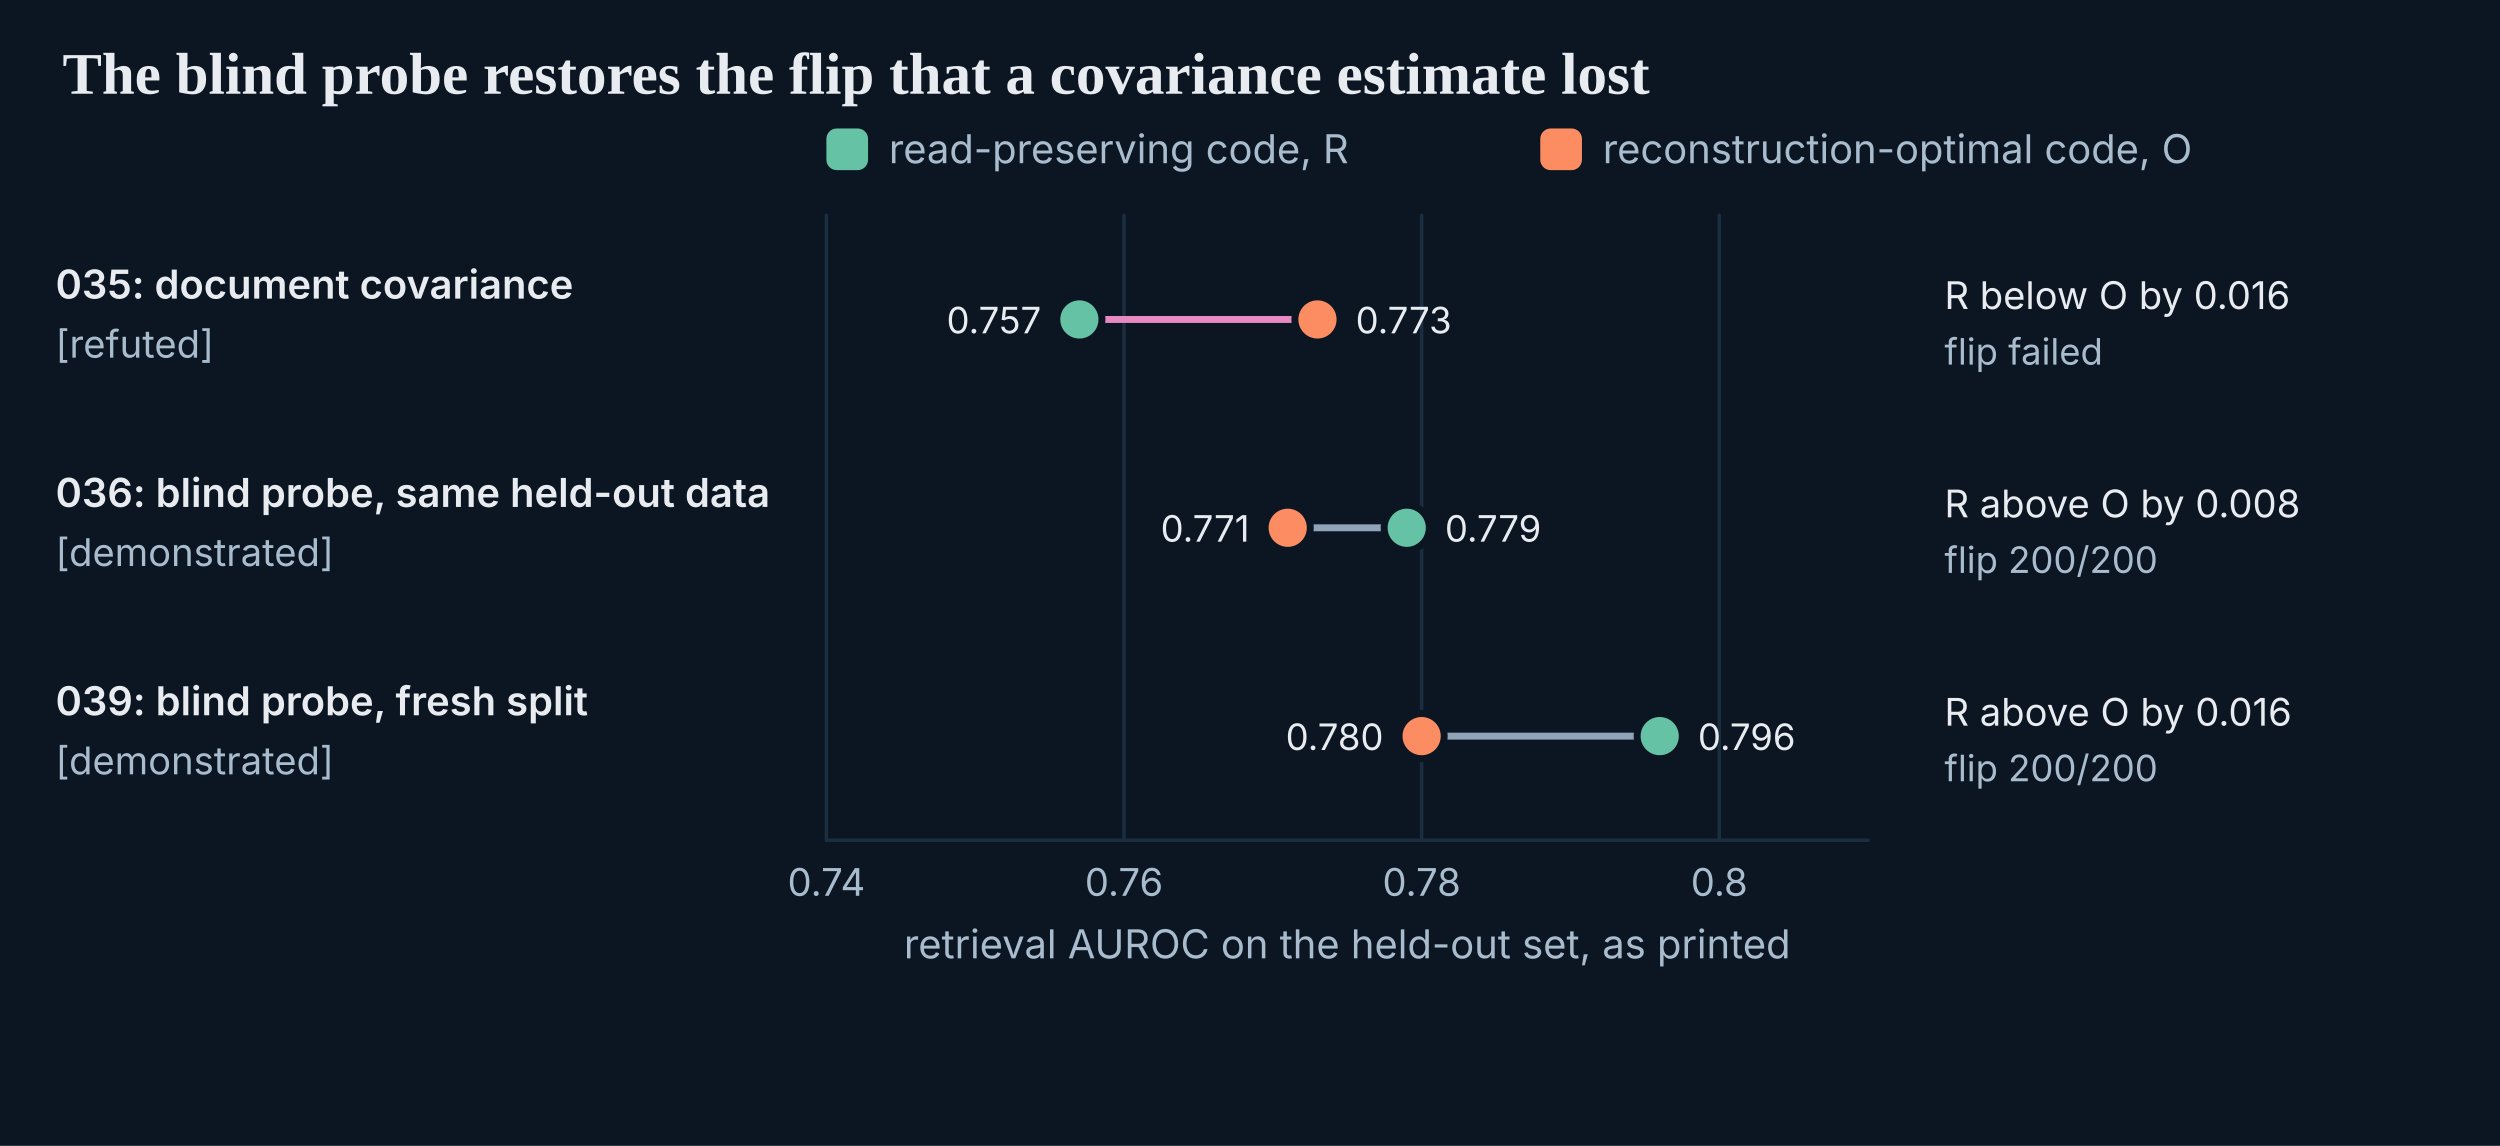
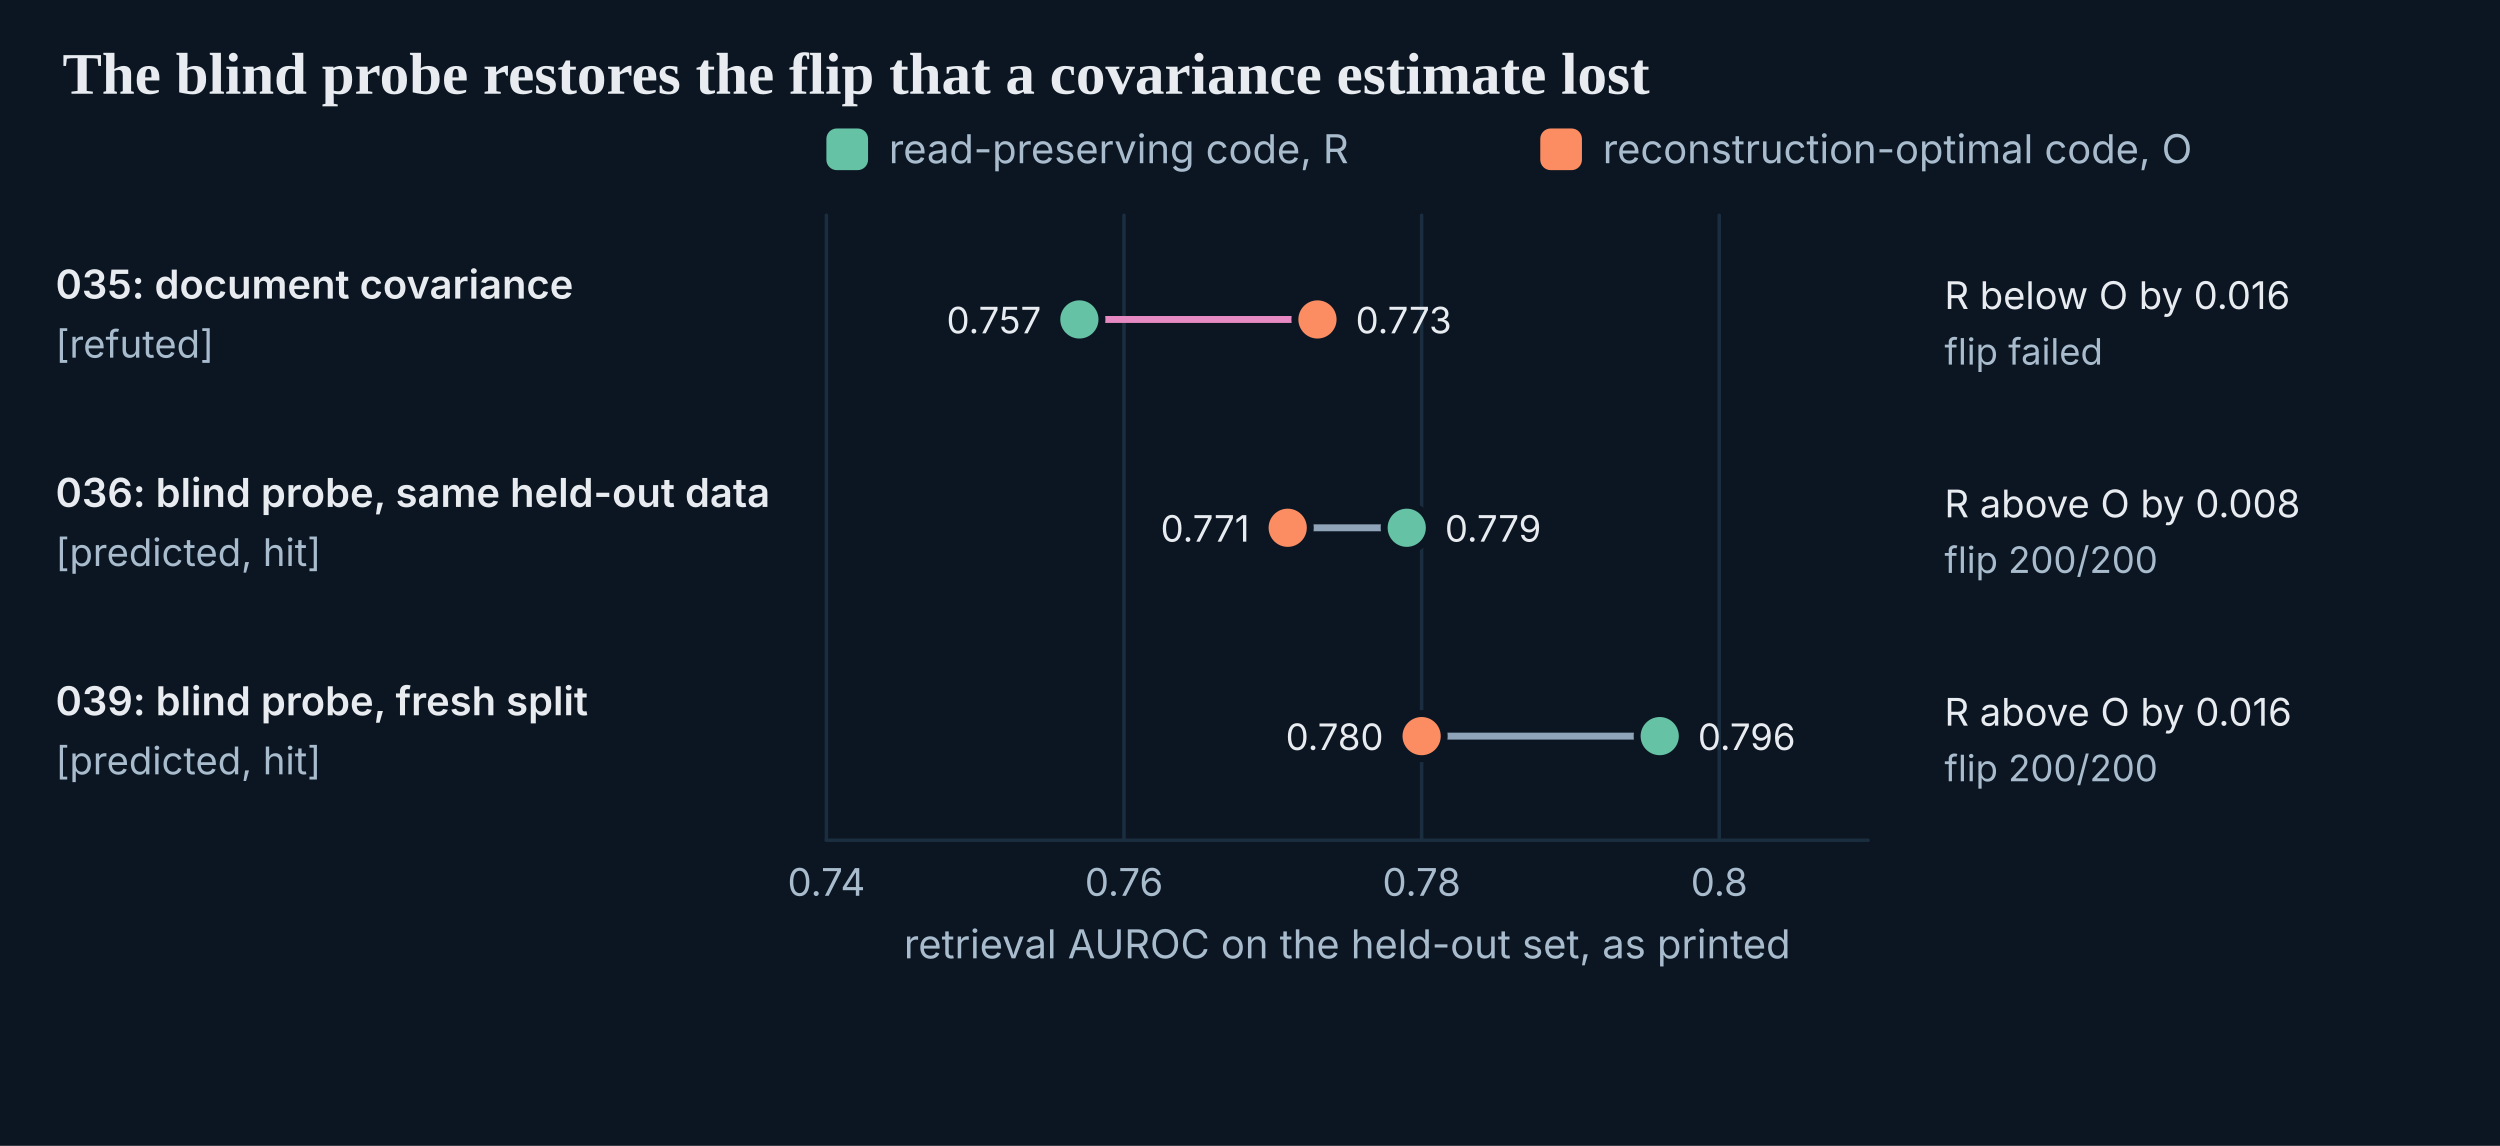
<svg xmlns="http://www.w3.org/2000/svg" width="720" height="330" viewBox="0 0 720 330" role="img" aria-label="The blind probe restores the flip that a covariance estimate lost">
  <rect width="100%" height="100%" fill="#0b1622" />
  <text x="18" y="27" font-family="'Crimson Pro', Georgia, 'Times New Roman', serif" font-size="17" font-weight="600" fill="#e8ecf0">The blind probe restores the flip that a covariance estimate lost</text>
  <text x="238.00" y="258.00" font-family="Inter, -apple-system, 'Segoe UI', Helvetica, Arial, sans-serif" font-size="11" fill="#a9bccd" text-anchor="middle" font-weight="normal">0.74</text>
  <text x="323.71" y="258.00" font-family="Inter, -apple-system, 'Segoe UI', Helvetica, Arial, sans-serif" font-size="11" fill="#a9bccd" text-anchor="middle" font-weight="normal">0.76</text>
  <text x="409.43" y="258.00" font-family="Inter, -apple-system, 'Segoe UI', Helvetica, Arial, sans-serif" font-size="11" fill="#a9bccd" text-anchor="middle" font-weight="normal">0.78</text>
  <text x="495.14" y="258.00" font-family="Inter, -apple-system, 'Segoe UI', Helvetica, Arial, sans-serif" font-size="11" fill="#a9bccd" text-anchor="middle" font-weight="normal">0.8</text>
  <line x1="238.00" y1="242.00" x2="538.00" y2="242.00" stroke="#1b2e40" stroke-width="1" stroke-linecap="round" stroke-opacity="1.0" />
  <text x="388.00" y="276.00" font-family="Inter, -apple-system, 'Segoe UI', Helvetica, Arial, sans-serif" font-size="11.5" fill="#a9bccd" text-anchor="middle" font-weight="normal">retrieval AUROC on the held-out set, as printed</text>
  <line x1="238.00" y1="62.00" x2="238.00" y2="242.00" stroke="#1b2e40" stroke-width="1" stroke-linecap="round" stroke-opacity="1.0" />
  <line x1="323.71" y1="62.00" x2="323.71" y2="242.00" stroke="#1b2e40" stroke-width="1" stroke-linecap="round" stroke-opacity="1.0" />
  <line x1="409.43" y1="62.00" x2="409.43" y2="242.00" stroke="#1b2e40" stroke-width="1" stroke-linecap="round" stroke-opacity="1.0" />
  <line x1="495.14" y1="62.00" x2="495.14" y2="242.00" stroke="#1b2e40" stroke-width="1" stroke-linecap="round" stroke-opacity="1.0" />
  <text x="16.00" y="86.00" font-family="Inter, -apple-system, 'Segoe UI', Helvetica, Arial, sans-serif" font-size="11.5" fill="#e8ecf0" text-anchor="start" font-weight="600">035: document covariance</text>
  <text x="16.00" y="103.00" font-family="Inter, -apple-system, 'Segoe UI', Helvetica, Arial, sans-serif" font-size="11" fill="#a9bccd" text-anchor="start" font-weight="normal">[refuted]</text>
  <line x1="310.86" y1="92.00" x2="379.43" y2="92.00" stroke="#e78ac3" stroke-width="2" stroke-linecap="round" stroke-opacity="1.0" />
  <circle cx="310.86" cy="92.00" r="7.50" fill="#0b1622" />
  <circle cx="310.86" cy="92.00" r="5.50" fill="#66c2a5" />
  <circle cx="379.43" cy="92.00" r="7.50" fill="#0b1622" />
  <circle cx="379.43" cy="92.00" r="5.50" fill="#fc8d62" />
  <text x="299.86" y="96.00" font-family="Inter, -apple-system, 'Segoe UI', Helvetica, Arial, sans-serif" font-size="10.5" fill="#e8ecf0" text-anchor="end" font-weight="normal">0.757</text>
  <text x="390.43" y="96.00" font-family="Inter, -apple-system, 'Segoe UI', Helvetica, Arial, sans-serif" font-size="10.5" fill="#e8ecf0" text-anchor="start" font-weight="normal">0.773</text>
  <text x="560.00" y="89.00" font-family="Inter, -apple-system, 'Segoe UI', Helvetica, Arial, sans-serif" font-size="11" fill="#e8ecf0" text-anchor="start" font-weight="normal">R below O by 0.016</text>
  <text x="560.00" y="105.00" font-family="Inter, -apple-system, 'Segoe UI', Helvetica, Arial, sans-serif" font-size="10.5" fill="#a9bccd" text-anchor="start" font-weight="normal">flip failed</text>
  <text x="16.00" y="146.00" font-family="Inter, -apple-system, 'Segoe UI', Helvetica, Arial, sans-serif" font-size="11.5" fill="#e8ecf0" text-anchor="start" font-weight="600">036: blind probe, same held-out data</text>
-   <text x="16.00" y="163.00" font-family="Inter, -apple-system, 'Segoe UI', Helvetica, Arial, sans-serif" font-size="11" fill="#a9bccd" text-anchor="start" font-weight="normal">[demonstrated]</text>
+   <text x="16.00" y="163.00" font-family="Inter, -apple-system, 'Segoe UI', Helvetica, Arial, sans-serif" font-size="11" fill="#a9bccd" text-anchor="start" font-weight="normal">[predicted, hit]</text>
  <line x1="405.14" y1="152.00" x2="370.86" y2="152.00" stroke="#8fa4b8" stroke-width="2" stroke-linecap="round" stroke-opacity="1.0" />
  <circle cx="405.14" cy="152.00" r="7.50" fill="#0b1622" />
  <circle cx="405.14" cy="152.00" r="5.50" fill="#66c2a5" />
  <circle cx="370.86" cy="152.00" r="7.50" fill="#0b1622" />
  <circle cx="370.86" cy="152.00" r="5.50" fill="#fc8d62" />
  <text x="416.14" y="156.00" font-family="Inter, -apple-system, 'Segoe UI', Helvetica, Arial, sans-serif" font-size="10.5" fill="#e8ecf0" text-anchor="start" font-weight="normal">0.779</text>
  <text x="359.86" y="156.00" font-family="Inter, -apple-system, 'Segoe UI', Helvetica, Arial, sans-serif" font-size="10.5" fill="#e8ecf0" text-anchor="end" font-weight="normal">0.771</text>
  <text x="560.00" y="149.00" font-family="Inter, -apple-system, 'Segoe UI', Helvetica, Arial, sans-serif" font-size="11" fill="#e8ecf0" text-anchor="start" font-weight="normal">R above O by 0.008</text>
  <text x="560.00" y="165.00" font-family="Inter, -apple-system, 'Segoe UI', Helvetica, Arial, sans-serif" font-size="10.5" fill="#a9bccd" text-anchor="start" font-weight="normal">flip 200/200</text>
  <text x="16.00" y="206.00" font-family="Inter, -apple-system, 'Segoe UI', Helvetica, Arial, sans-serif" font-size="11.5" fill="#e8ecf0" text-anchor="start" font-weight="600">039: blind probe, fresh split</text>
-   <text x="16.00" y="223.00" font-family="Inter, -apple-system, 'Segoe UI', Helvetica, Arial, sans-serif" font-size="11" fill="#a9bccd" text-anchor="start" font-weight="normal">[demonstrated]</text>
+   <text x="16.00" y="223.00" font-family="Inter, -apple-system, 'Segoe UI', Helvetica, Arial, sans-serif" font-size="11" fill="#a9bccd" text-anchor="start" font-weight="normal">[predicted, hit]</text>
  <line x1="478.00" y1="212.00" x2="409.43" y2="212.00" stroke="#8fa4b8" stroke-width="2" stroke-linecap="round" stroke-opacity="1.0" />
  <circle cx="478.00" cy="212.00" r="7.50" fill="#0b1622" />
  <circle cx="478.00" cy="212.00" r="5.50" fill="#66c2a5" />
  <circle cx="409.43" cy="212.00" r="7.50" fill="#0b1622" />
  <circle cx="409.43" cy="212.00" r="5.50" fill="#fc8d62" />
  <text x="489.00" y="216.00" font-family="Inter, -apple-system, 'Segoe UI', Helvetica, Arial, sans-serif" font-size="10.5" fill="#e8ecf0" text-anchor="start" font-weight="normal">0.796</text>
  <text x="398.43" y="216.00" font-family="Inter, -apple-system, 'Segoe UI', Helvetica, Arial, sans-serif" font-size="10.5" fill="#e8ecf0" text-anchor="end" font-weight="normal">0.780</text>
  <text x="560.00" y="209.00" font-family="Inter, -apple-system, 'Segoe UI', Helvetica, Arial, sans-serif" font-size="11" fill="#e8ecf0" text-anchor="start" font-weight="normal">R above O by 0.016</text>
  <text x="560.00" y="225.00" font-family="Inter, -apple-system, 'Segoe UI', Helvetica, Arial, sans-serif" font-size="10.5" fill="#a9bccd" text-anchor="start" font-weight="normal">flip 200/200</text>
  <rect x="238.00" y="37.00" width="12" height="12" rx="3" fill="#66c2a5" />
  <text x="256.00" y="47.00" font-family="Inter, -apple-system, 'Segoe UI', Helvetica, Arial, sans-serif" font-size="11.5" fill="#a9bccd" text-anchor="start" font-weight="normal">read-preserving code, R</text>
  <rect x="443.60" y="37.00" width="12" height="12" rx="3" fill="#fc8d62" />
  <text x="461.60" y="47.00" font-family="Inter, -apple-system, 'Segoe UI', Helvetica, Arial, sans-serif" font-size="11.5" fill="#a9bccd" text-anchor="start" font-weight="normal">reconstruction-optimal code, O</text>
</svg>
